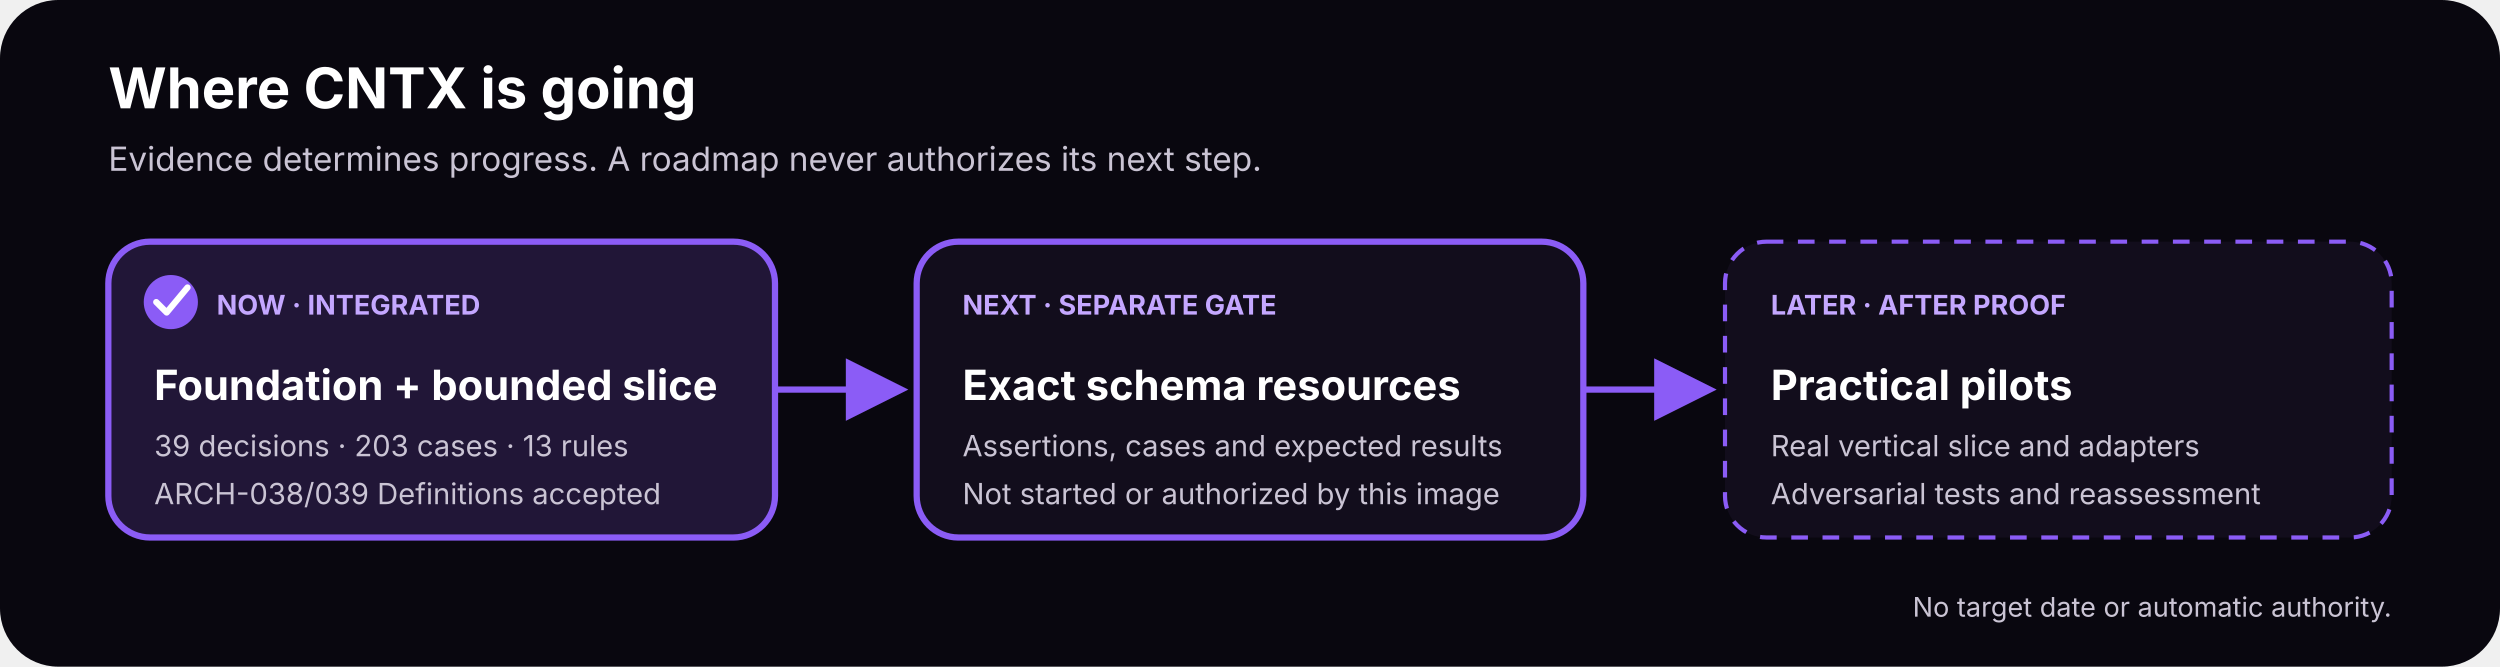
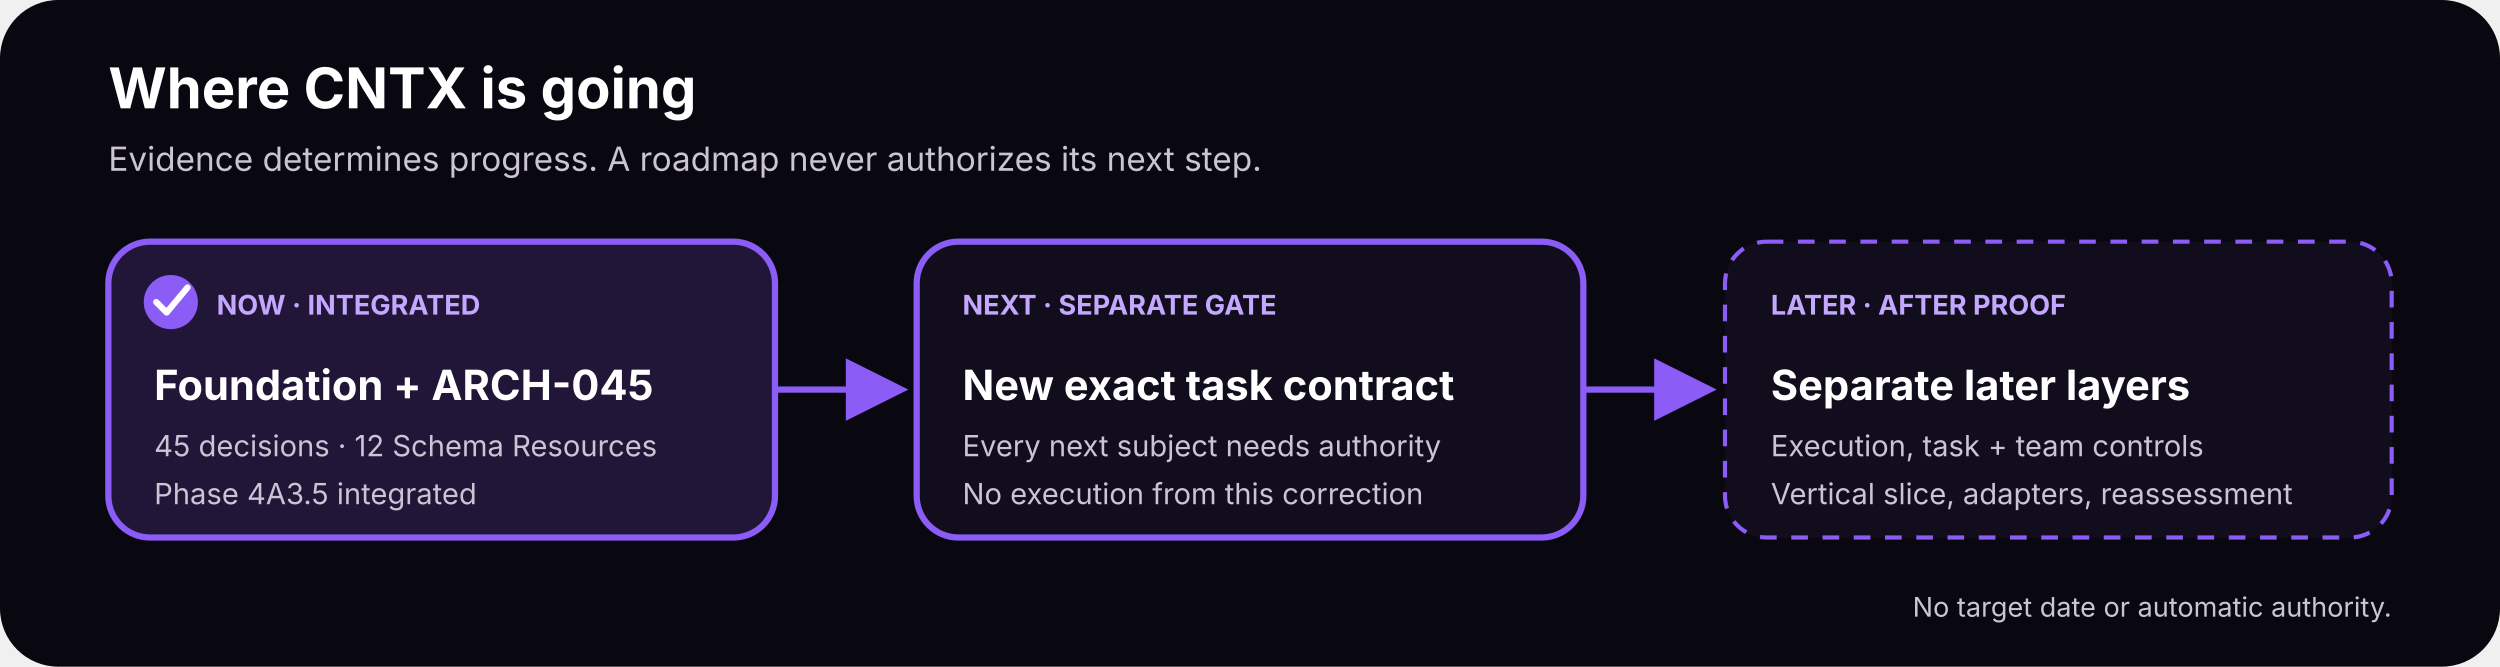
<svg xmlns="http://www.w3.org/2000/svg" viewBox="0 0 1200 320" role="img" aria-labelledby="title desc">
  <defs>
    <marker id="arrow" markerWidth="10" markerHeight="10" refX="8" refY="5" orient="auto">
      <path d="M0 0l10 5-10 5z" fill="#8B5CF6" />
    </marker>
  </defs>
  <rect width="1200" height="320" rx="28" fill="#09070F" />
  <text x="52" y="52" fill="#FFFFFF" font-family="Inter,Segoe UI,Arial,sans-serif" font-size="27" font-weight="700">Where CNTX is going</text>
  <text x="52" y="82" fill="#CAC4D4" font-family="Inter,Segoe UI,Arial,sans-serif" font-size="16">Evidence determines progress. A roadmap never authorizes its next step.</text>
  <g font-family="Inter,Segoe UI,Arial,sans-serif">
    <g transform="translate(52 116)">
      <rect width="320" height="142" rx="20" fill="#211637" stroke="#8B5CF6" stroke-width="3" />
      <circle cx="30" cy="29" r="13" fill="#8B5CF6" />
      <path d="M23 29l5 5 10-12" fill="none" stroke="#FFFFFF" stroke-width="3" stroke-linecap="round" stroke-linejoin="round" />
      <text x="52" y="35" fill="#C4A7FF" font-size="13" font-weight="700">NOW · INTEGRATED</text>
-       <text x="22" y="76" fill="#FFFFFF" font-size="20" font-weight="700">Foundation + bounded slice</text>
-       <text x="22" y="103" fill="#CAC4D4" font-size="14">39 decisions · 203 cases · 13 rules</text>
-       <text x="22" y="126" fill="#CAC4D4" font-size="14">ARCH-038/039 Definitions accepted</text>
+       <text x="22" y="76" fill="#FFFFFF" font-size="20" font-weight="700">Foundation + ARCH-045</text>
+       <text x="22" y="103" fill="#CAC4D4" font-size="14">45 decisions · 12 Schema Resources</text>
+       <text x="22" y="126" fill="#CAC4D4" font-size="14">Phase 4A3.5 integrated</text>
    </g>
    <g transform="translate(440 116)">
      <rect width="320" height="142" rx="20" fill="#120D1C" stroke="#8B5CF6" stroke-width="3" />
      <text x="22" y="35" fill="#C4A7FF" font-size="13" font-weight="700">NEXT · SEPARATE GATE</text>
-       <text x="22" y="76" fill="#FFFFFF" font-size="20" font-weight="700">Exact schema resources</text>
-       <text x="22" y="103" fill="#CAC4D4" font-size="14">Assertions, cases and expected results</text>
-       <text x="22" y="126" fill="#CAC4D4" font-size="14">Not started or authorized by this image</text>
+       <text x="22" y="76" fill="#FFFFFF" font-size="20" font-weight="700">New exact task contract</text>
+       <text x="22" y="103" fill="#CAC4D4" font-size="14">Every next subject needs authority</text>
+       <text x="22" y="126" fill="#CAC4D4" font-size="14">No execution from this correction</text>
    </g>
    <g transform="translate(828 116)">
      <rect width="320" height="142" rx="20" fill="#120D1C" stroke="#8B5CF6" stroke-width="2" stroke-dasharray="8 7" />
      <text x="22" y="35" fill="#C4A7FF" font-size="13" font-weight="700">LATER · AFTER PROOF</text>
-       <text x="22" y="76" fill="#FFFFFF" font-size="20" font-weight="700">Practical pilots</text>
-       <text x="22" y="103" fill="#CAC4D4" font-size="14">Real vertical slice and adapters</text>
-       <text x="22" y="126" fill="#CAC4D4" font-size="14">Adversarial tests and reassessment</text>
+       <text x="22" y="76" fill="#FFFFFF" font-size="20" font-weight="700">Separate later layers</text>
+       <text x="22" y="103" fill="#CAC4D4" font-size="14">Execution, task + team controls</text>
+       <text x="22" y="126" fill="#CAC4D4" font-size="14">Vertical slice, adapters, reassessment</text>
    </g>
  </g>
  <g stroke="#8B5CF6" stroke-width="3" marker-end="url(#arrow)">
    <path d="M372 187h58" />
    <path d="M760 187h58" />
  </g>
  <text x="1148" y="296" text-anchor="end" fill="#CAC4D4" font-family="Inter,Segoe UI,Arial,sans-serif" font-size="13">No target date or automatic authority.</text>
</svg>
